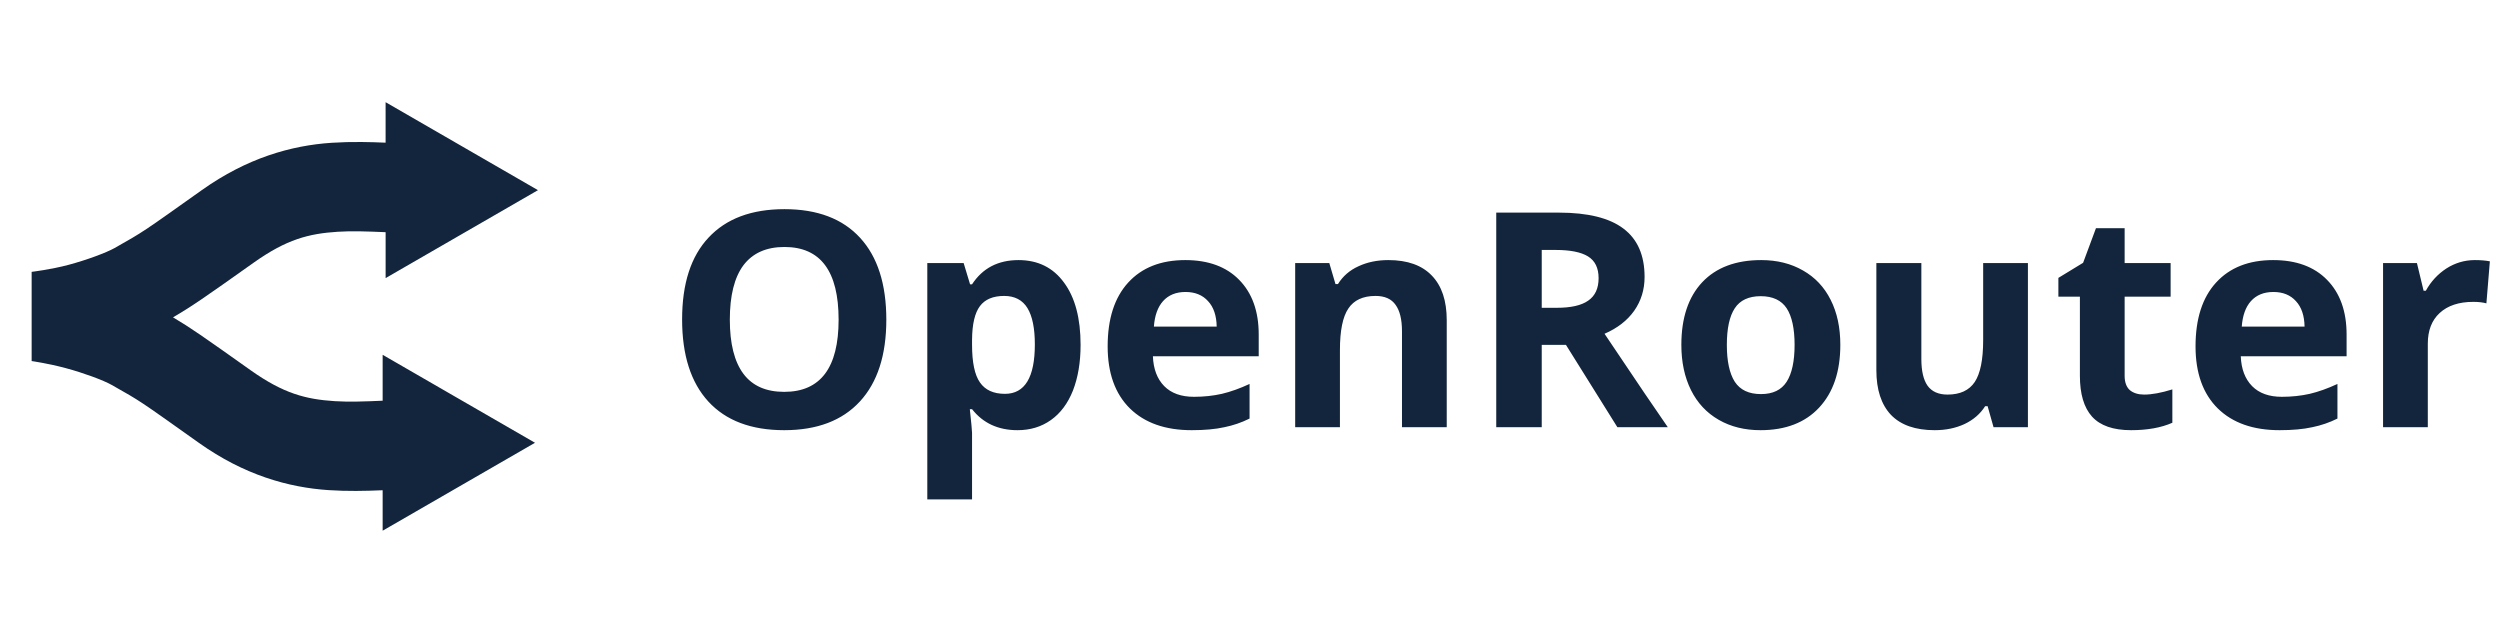
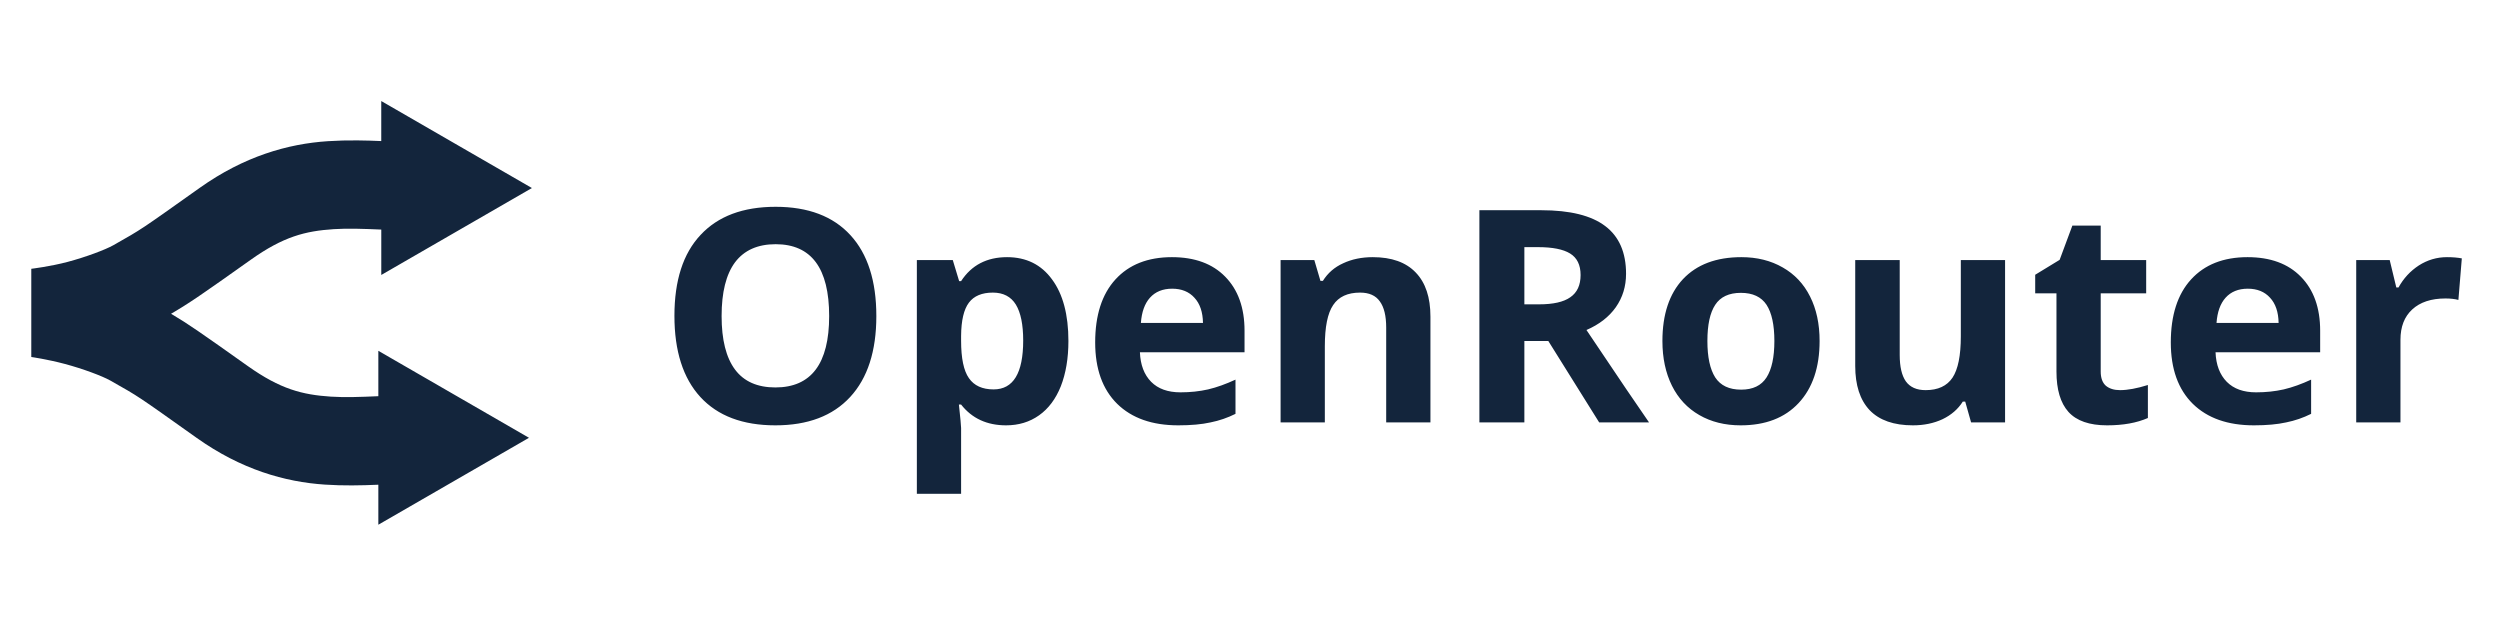
- <svg xmlns="http://www.w3.org/2000/svg" width="158" height="40" viewBox="0 0 158 40">
+ <svg xmlns="http://www.w3.org/2000/svg" width="159.8" height="40" viewBox="0 0 159.8 40">
  <g transform="translate(2,4) scale(1.3333)">
    <path fill="#13253C" d="M16.778 1.844v1.919q-.569-.026-1.138-.032-.708-.008-1.415.037c-1.93.126-4.023.728-6.149 2.237-2.911 2.066-2.731 1.95-4.14 2.75-.396.223-1.342.574-2.185.798-.841.225-1.753.333-1.751.333v4.229s.768.108 1.61.333c.842.224 1.789.575 2.185.799 1.41.798 1.228.683 4.14 2.75 2.126 1.509 4.22 2.11 6.148 2.236.88.058 1.716.041 2.555.005v1.918l7.222-4.168-7.222-4.17v2.176c-.86.038-1.611.065-2.278.021-1.364-.09-2.417-.357-3.979-1.465-2.244-1.593-2.866-2.027-3.68-2.508.889-.518 1.449-.906 3.822-2.59 1.56-1.109 2.614-1.377 3.978-1.466.667-.044 1.418-.017 2.278.02v2.176L24 6.014Z" />
  </g>
  <text x="42" y="27" font-family="Open Sans, Arial, sans-serif" font-size="19" font-weight="700" fill="#13253C">OpenRouter</text>
</svg>
